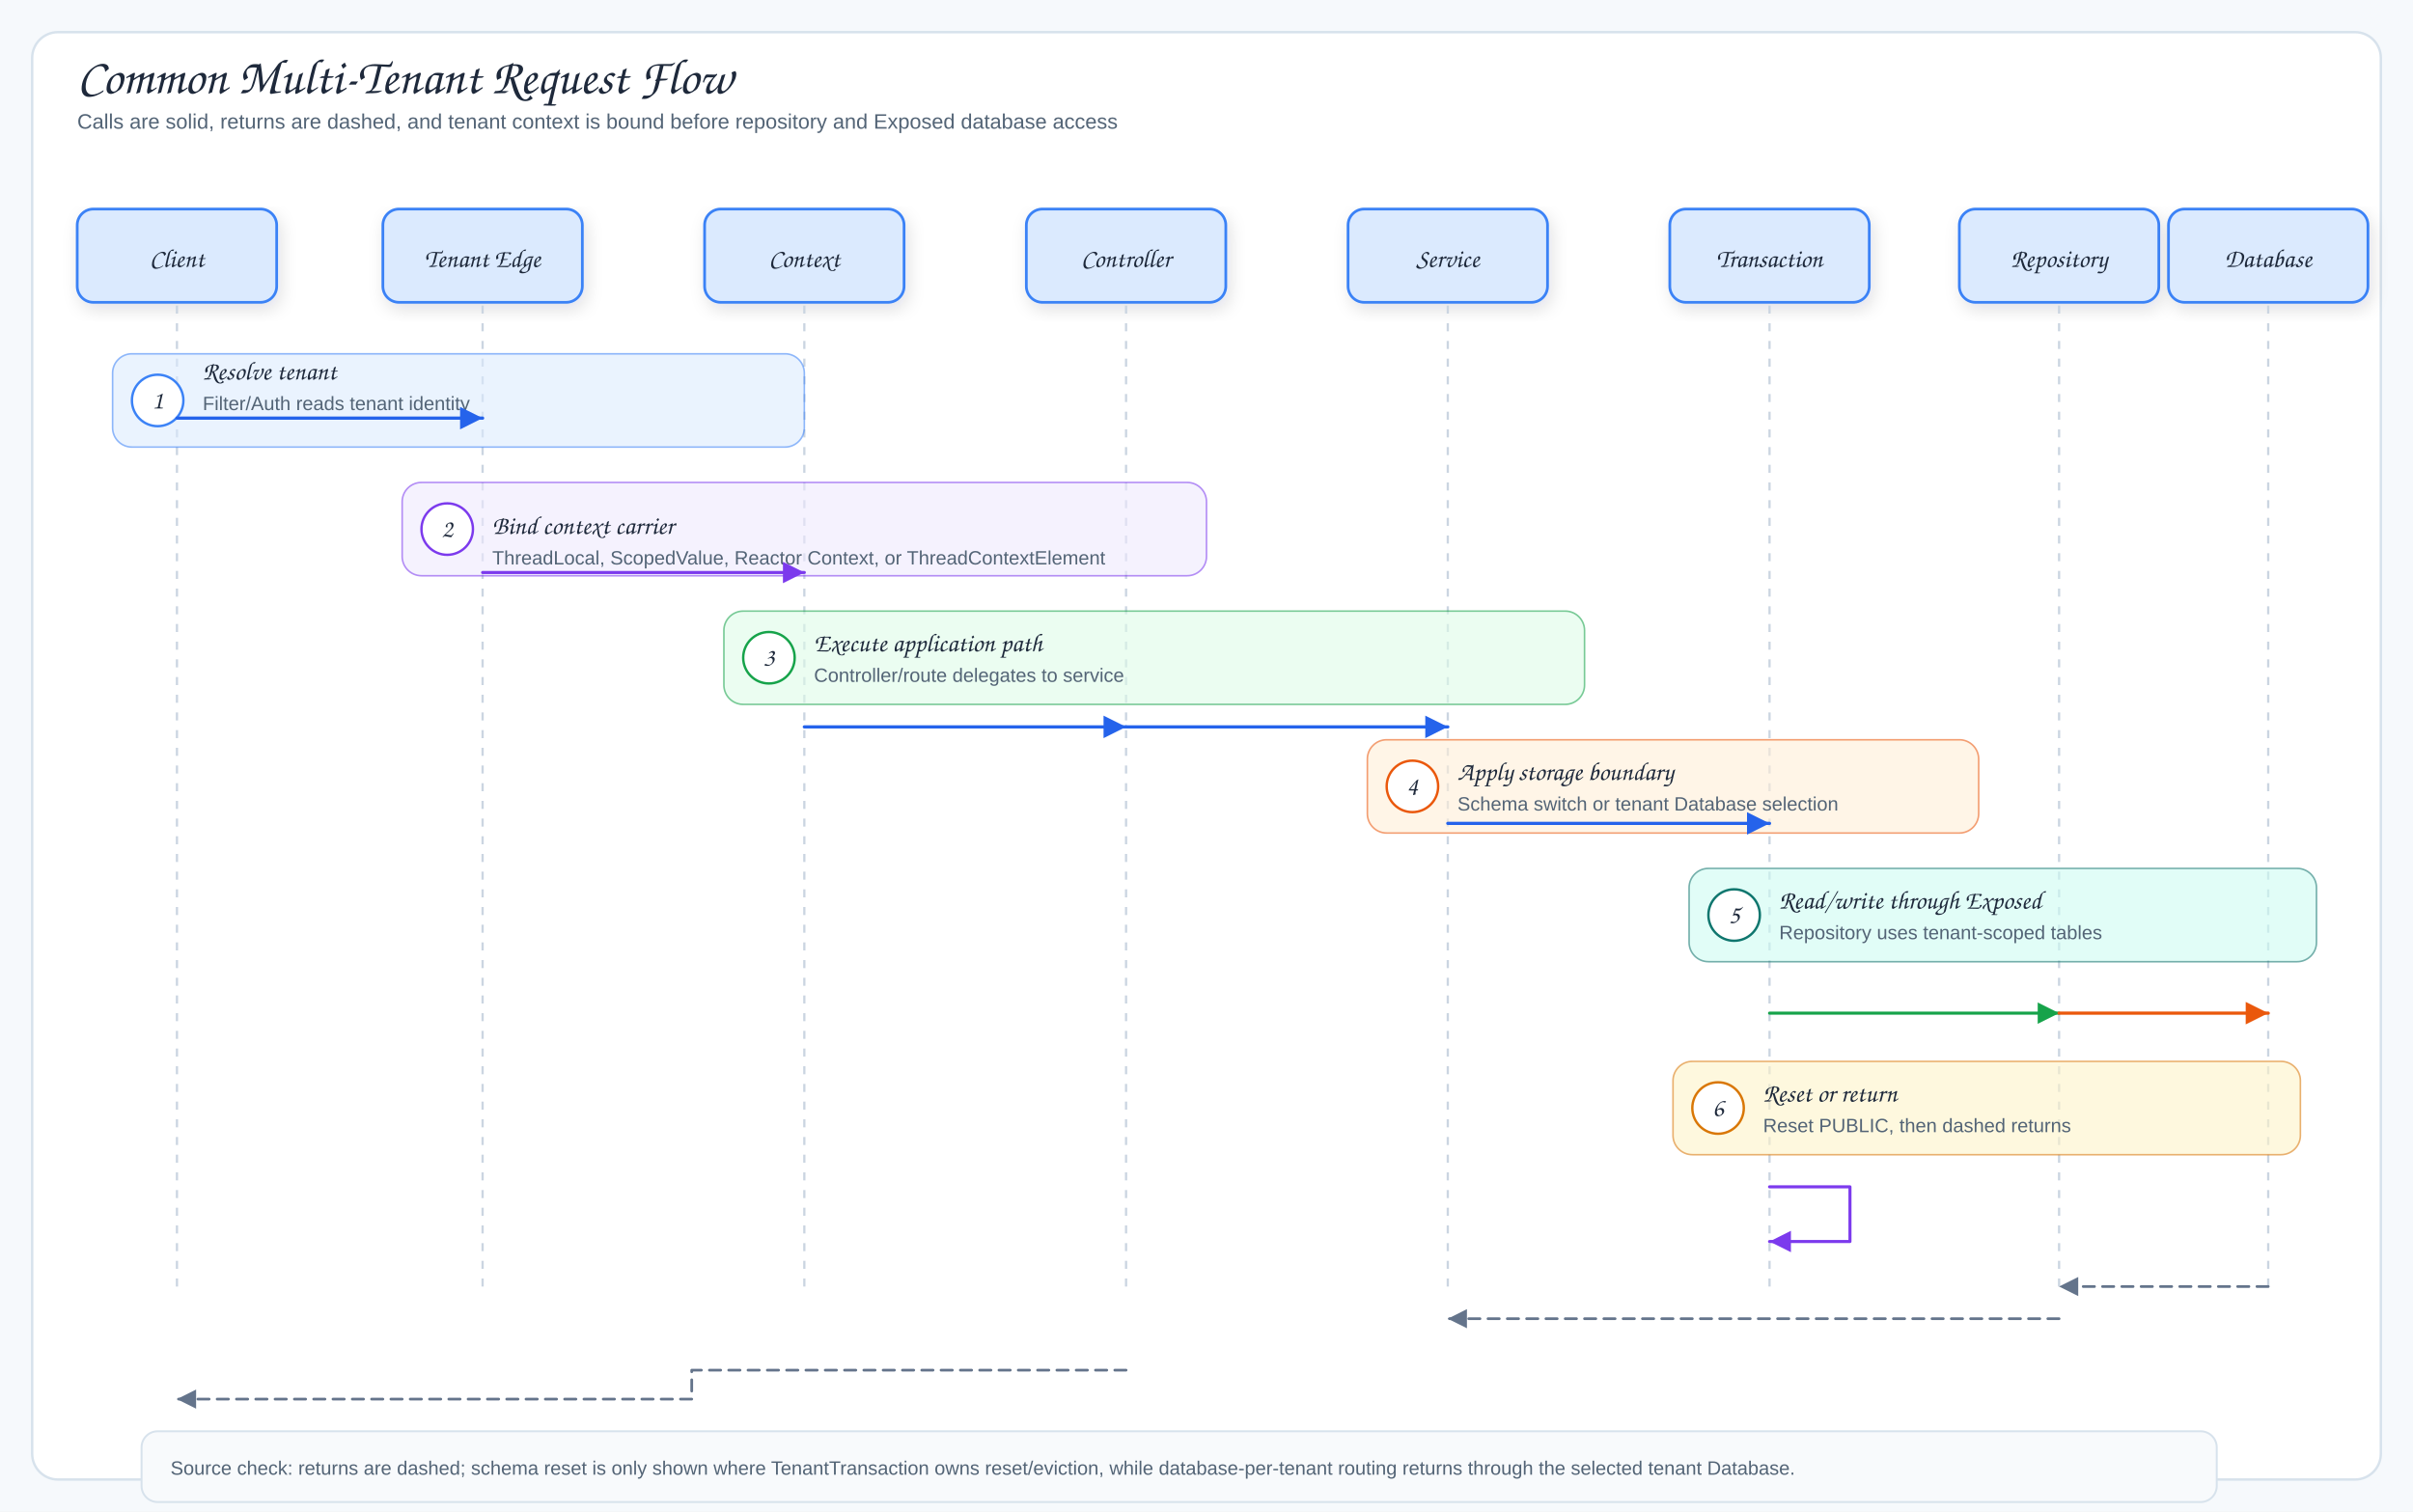
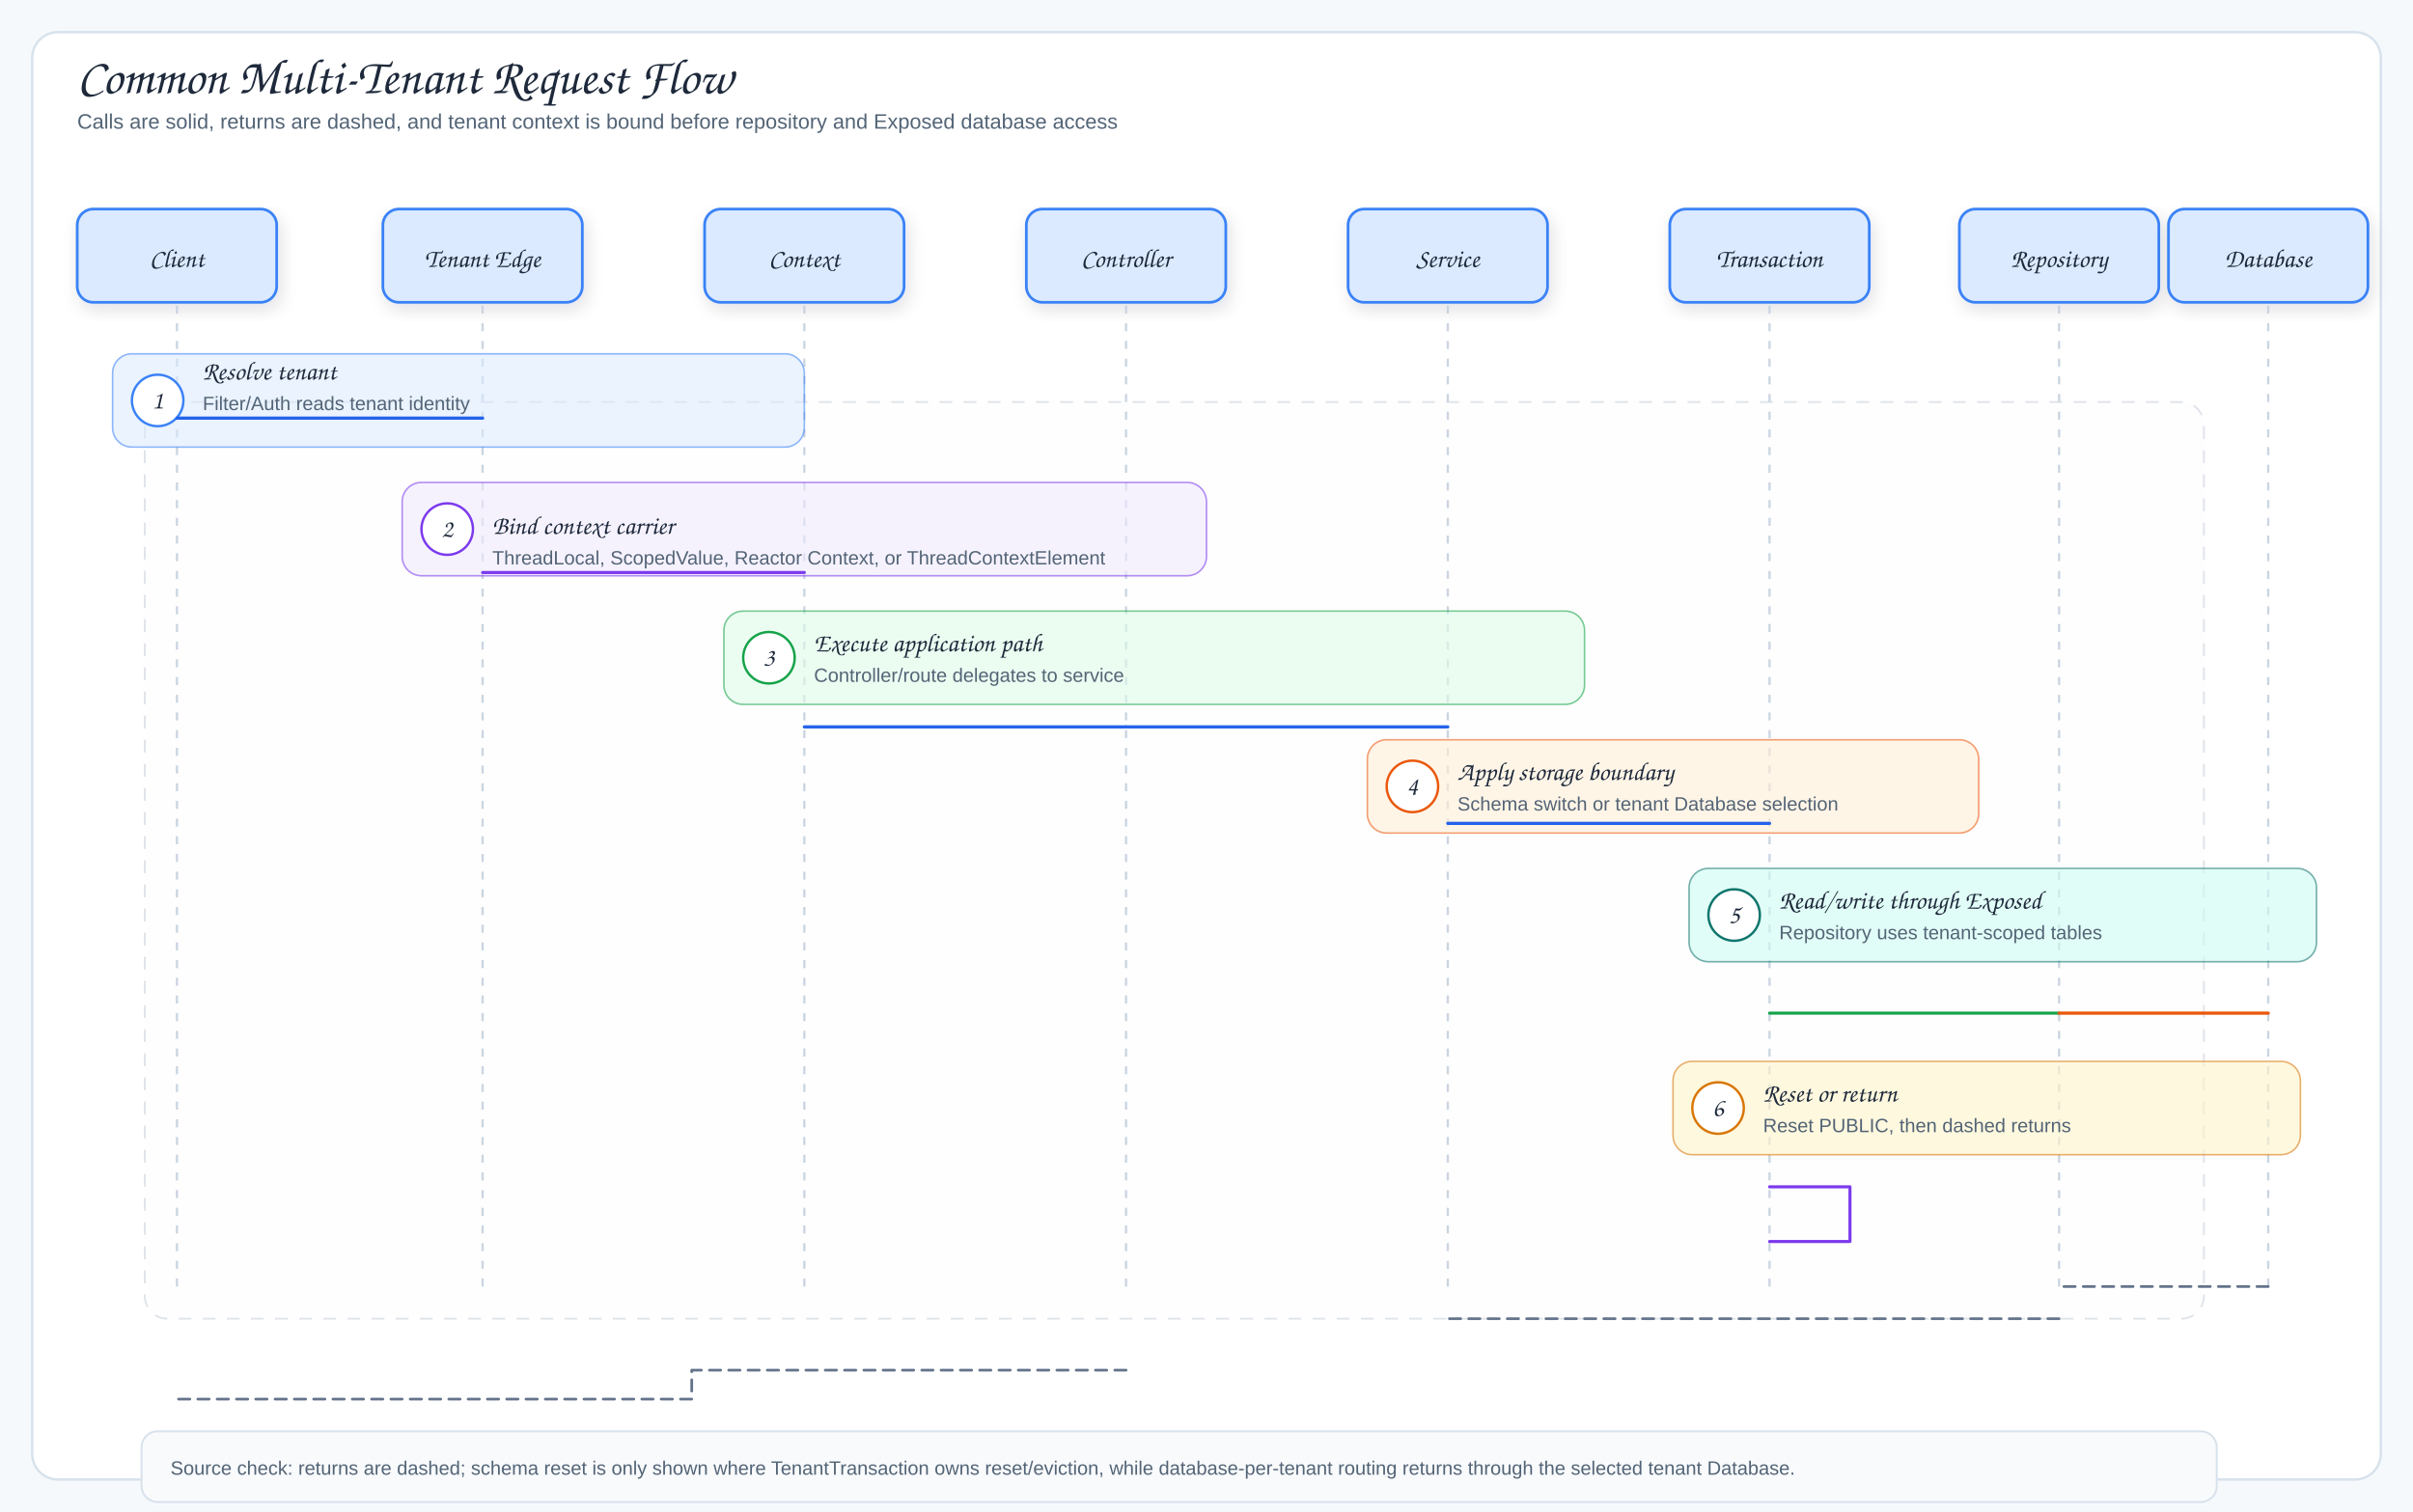
<svg xmlns="http://www.w3.org/2000/svg" viewBox="0 0 1500 940" width="1500" height="940" role="img" aria-label="Common Multi-Tenant Request Flow">
  <defs>
    <filter id="shadow" x="-10%" y="-10%" width="120%" height="130%">
      <feDropShadow dx="2" dy="4" stdDeviation="5" flood-color="#1f2937" flood-opacity="0.12" />
    </filter>
    <marker id="arrowBlue" markerWidth="9" markerHeight="9" refX="8" refY="4.5" orient="auto">
      <path d="M1,1 L8,4.5 L1,8 Z" fill="#2563eb" />
    </marker>
    <marker id="arrowPurple" markerWidth="9" markerHeight="9" refX="8" refY="4.5" orient="auto">
      <path d="M1,1 L8,4.5 L1,8 Z" fill="#7c3aed" />
    </marker>
    <marker id="arrowOrange" markerWidth="9" markerHeight="9" refX="8" refY="4.5" orient="auto">
      <path d="M1,1 L8,4.5 L1,8 Z" fill="#ea580c" />
    </marker>
    <marker id="arrowGreen" markerWidth="9" markerHeight="9" refX="8" refY="4.5" orient="auto">
      <path d="M1,1 L8,4.5 L1,8 Z" fill="#16a34a" />
    </marker>
    <marker id="arrowTeal" markerWidth="9" markerHeight="9" refX="8" refY="4.5" orient="auto">
      <path d="M1,1 L8,4.5 L1,8 Z" fill="#0f766e" />
    </marker>
    <marker id="arrowGray" markerWidth="9" markerHeight="9" refX="8" refY="4.5" orient="auto">
      <path d="M1,1 L8,4.5 L1,8 Z" fill="#64748b" />
    </marker>
    <style>
.canvas{fill:#f6f9fc}.frame{fill:#fff;stroke:#d7e2ec;stroke-width:1.5}
.title{font-family:"Architects Daughter","Comic Sans MS",cursive;font-size:31px;fill:#1e293b}
.subtitle,.detail,.tiny{font-family:"Comic Mono","Comic Sans MS","Comic Sans","Comic Neue",Arial,sans-serif;fill:#536476}
.subtitle{font-size:13px}.detail{font-size:12px}.tiny{font-size:10px;fill:#64748b}
.label{font-family:"Architects Daughter","Comic Sans MS",cursive;font-size:16px;fill:#1e293b}
.className{font-family:"Architects Daughter","Comic Sans MS",cursive;font-size:17px;fill:#1e293b}
.panelTitle{font-family:"Architects Daughter","Comic Sans MS",cursive;font-size:12px;letter-spacing:.08em;fill:#94a3b8}
.card,.uml,.tableBox,.dbBody{stroke-width:1.7;filter:url(#shadow)}
.panel{fill:#f8fafc;stroke:#d7e2ec;stroke-width:1.2}
- .arrow{fill:none;stroke:#2563eb;stroke-width:2;stroke-linecap:round;stroke-linejoin:round;marker-end:url(#arrowBlue)}
- .context{fill:none;stroke:#7c3aed;stroke-width:1.9;stroke-linecap:round;stroke-linejoin:round;marker-end:url(#arrowPurple)}
- .storage{fill:none;stroke:#ea580c;stroke-width:2;stroke-linecap:round;stroke-linejoin:round;marker-end:url(#arrowOrange)}
- .mapLine{fill:none;stroke:#16a34a;stroke-width:1.9;stroke-linecap:round;stroke-linejoin:round;marker-end:url(#arrowGreen)}
- .fk{fill:none;stroke:#0f766e;stroke-width:1.8;stroke-linecap:round;stroke-linejoin:round;marker-end:url(#arrowTeal)}
- .returnLine{fill:none;stroke:#64748b;stroke-width:1.7;stroke-dasharray:7 5;stroke-linecap:round;stroke-linejoin:round;marker-end:url(#arrowGray)}
+ .arrow{fill:none;stroke:#2563eb;stroke-width:2;stroke-linecap:round;stroke-linejoin:round}
+ .context{fill:none;stroke:#7c3aed;stroke-width:1.9;stroke-linecap:round;stroke-linejoin:round}
+ .storage{fill:none;stroke:#ea580c;stroke-width:2;stroke-linecap:round;stroke-linejoin:round}
+ .mapLine{fill:none;stroke:#16a34a;stroke-width:1.9;stroke-linecap:round;stroke-linejoin:round}
+ .fk{fill:none;stroke:#0f766e;stroke-width:1.8;stroke-linecap:round;stroke-linejoin:round}
+ .returnLine{fill:none;stroke:#64748b;stroke-width:1.7;stroke-dasharray:7 5;stroke-linecap:round;stroke-linejoin:round}
.lifeline{stroke:#cbd5e1;stroke-width:1.4;stroke-dasharray:5 6}
+ .altRegion{fill:#f8fafc;fill-opacity:.055;stroke:#94a3b8;stroke-opacity:.28;stroke-width:1.2;stroke-dasharray:8 7}
</style>
  </defs>
  <rect width="1500" height="940" class="canvas" />
  <rect x="20" y="20" width="1460" height="900" rx="16" class="frame" />
+   <rect x="90" y="250" width="1280" height="570" rx="14" class="altRegion" />
  <text x="48" y="58" class="title">Common Multi-Tenant Request Flow</text>
  <text x="48" y="80" class="subtitle">Calls are solid, returns are dashed, and tenant context is bound before repository and Exposed database access</text>
  <rect x="48" y="130" width="124" height="58" rx="10" fill="#dbeafe" stroke="#3b82f6" class="card" />
  <text x="110" y="166" class="label" text-anchor="middle">Client</text>
  <rect x="238" y="130" width="124" height="58" rx="10" fill="#dbeafe" stroke="#3b82f6" class="card" />
  <text x="300" y="166" class="label" text-anchor="middle">Tenant Edge</text>
  <rect x="438" y="130" width="124" height="58" rx="10" fill="#dbeafe" stroke="#3b82f6" class="card" />
  <text x="500" y="166" class="label" text-anchor="middle">Context</text>
  <rect x="638" y="130" width="124" height="58" rx="10" fill="#dbeafe" stroke="#3b82f6" class="card" />
  <text x="700" y="166" class="label" text-anchor="middle">Controller</text>
  <rect x="838" y="130" width="124" height="58" rx="10" fill="#dbeafe" stroke="#3b82f6" class="card" />
  <text x="900" y="166" class="label" text-anchor="middle">Service</text>
  <rect x="1038" y="130" width="124" height="58" rx="10" fill="#dbeafe" stroke="#3b82f6" class="card" />
  <text x="1100" y="166" class="label" text-anchor="middle">Transaction</text>
  <rect x="1218" y="130" width="124" height="58" rx="10" fill="#dbeafe" stroke="#3b82f6" class="card" />
  <text x="1280" y="166" class="label" text-anchor="middle">Repository</text>
  <rect x="1348" y="130" width="124" height="58" rx="10" fill="#dbeafe" stroke="#3b82f6" class="card" />
  <text x="1410" y="166" class="label" text-anchor="middle">Database</text>
  <line x1="110" y1="190" x2="110" y2="805" class="lifeline" />
  <line x1="300" y1="190" x2="300" y2="805" class="lifeline" />
  <line x1="500" y1="190" x2="500" y2="805" class="lifeline" />
  <line x1="700" y1="190" x2="700" y2="805" class="lifeline" />
  <line x1="900" y1="190" x2="900" y2="805" class="lifeline" />
  <line x1="1100" y1="190" x2="1100" y2="805" class="lifeline" />
  <line x1="1280" y1="190" x2="1280" y2="805" class="lifeline" />
  <line x1="1410" y1="190" x2="1410" y2="805" class="lifeline" />
  <rect x="70" y="220" width="430" height="58" rx="12" fill="#dbeafe" stroke="#3b82f6" opacity="0.58" />
  <circle cx="98" cy="249" r="16" fill="#fff" stroke="#3b82f6" stroke-width="1.5" />
  <text x="98" y="254" class="label" text-anchor="middle">1</text>
  <text x="126" y="236" class="label">Resolve tenant</text>
  <text x="126" y="255" class="detail">Filter/Auth reads tenant identity</text>
  <path d="M110,260 L300,260" class="arrow" />
  <rect x="250" y="300" width="500" height="58" rx="12" fill="#ede9fe" stroke="#7c3aed" opacity="0.58" />
  <circle cx="278" cy="329" r="16" fill="#fff" stroke="#7c3aed" stroke-width="1.5" />
  <text x="278" y="334" class="label" text-anchor="middle">2</text>
  <text x="306" y="332" class="label">Bind context carrier</text>
  <text x="306" y="351" class="detail">ThreadLocal, ScopedValue, Reactor Context, or ThreadContextElement</text>
  <path d="M300,356 L500,356" class="context" />
  <rect x="450" y="380" width="535" height="58" rx="12" fill="#dcfce7" stroke="#16a34a" opacity="0.58" />
  <circle cx="478" cy="409" r="16" fill="#fff" stroke="#16a34a" stroke-width="1.5" />
  <text x="478" y="414" class="label" text-anchor="middle">3</text>
  <text x="506" y="405" class="label">Execute application path</text>
  <text x="506" y="424" class="detail">Controller/route delegates to service</text>
  <path d="M500,452 L700,452" class="arrow" />
  <path d="M700,452 L900,452" class="arrow" />
  <rect x="850" y="460" width="380" height="58" rx="12" fill="#ffedd5" stroke="#ea580c" opacity="0.58" />
  <circle cx="878" cy="489" r="16" fill="#fff" stroke="#ea580c" stroke-width="1.5" />
  <text x="878" y="494" class="label" text-anchor="middle">4</text>
  <text x="906" y="485" class="label">Apply storage boundary</text>
  <text x="906" y="504" class="detail">Schema switch or tenant Database selection</text>
  <path d="M900,512 L1100,512" class="arrow" />
  <rect x="1050" y="540" width="390" height="58" rx="12" fill="#ccfbf1" stroke="#0f766e" opacity="0.58" />
  <circle cx="1078" cy="569" r="16" fill="#fff" stroke="#0f766e" stroke-width="1.5" />
  <text x="1078" y="574" class="label" text-anchor="middle">5</text>
  <text x="1106" y="565" class="label">Read/write through Exposed</text>
  <text x="1106" y="584" class="detail">Repository uses tenant-scoped tables</text>
  <path d="M1100,630 L1280,630" class="mapLine" />
  <path d="M1280,630 L1410,630" class="storage" />
  <rect x="1040" y="660" width="390" height="58" rx="12" fill="#fef3c7" stroke="#d97706" opacity="0.58" />
  <circle cx="1068" cy="689" r="16" fill="#fff" stroke="#d97706" stroke-width="1.5" />
  <text x="1068" y="694" class="label" text-anchor="middle">6</text>
  <text x="1096" y="685" class="label">Reset or return</text>
  <text x="1096" y="704" class="detail">Reset PUBLIC, then dashed returns</text>
  <path d="M1100,738 L1150,738 L1150,772 L1100,772" class="context" />
  <path d="M1410,800 L1280,800" class="returnLine" />
  <path d="M1280,820 L1090,820 L1090,820 L900,820" class="returnLine" />
  <path d="M700,852 L430,852 L430,870 L110,870" class="returnLine" />
  <rect x="88" y="890" width="1290" height="44" rx="10" fill="#f8fafc" stroke="#d7e2ec" stroke-width="1.2" />
  <text x="106" y="917" class="detail">Source check: returns are dashed; schema reset is only shown where TenantTransaction owns reset/eviction, while database-per-tenant routing returns through the selected tenant Database.</text>
</svg>
